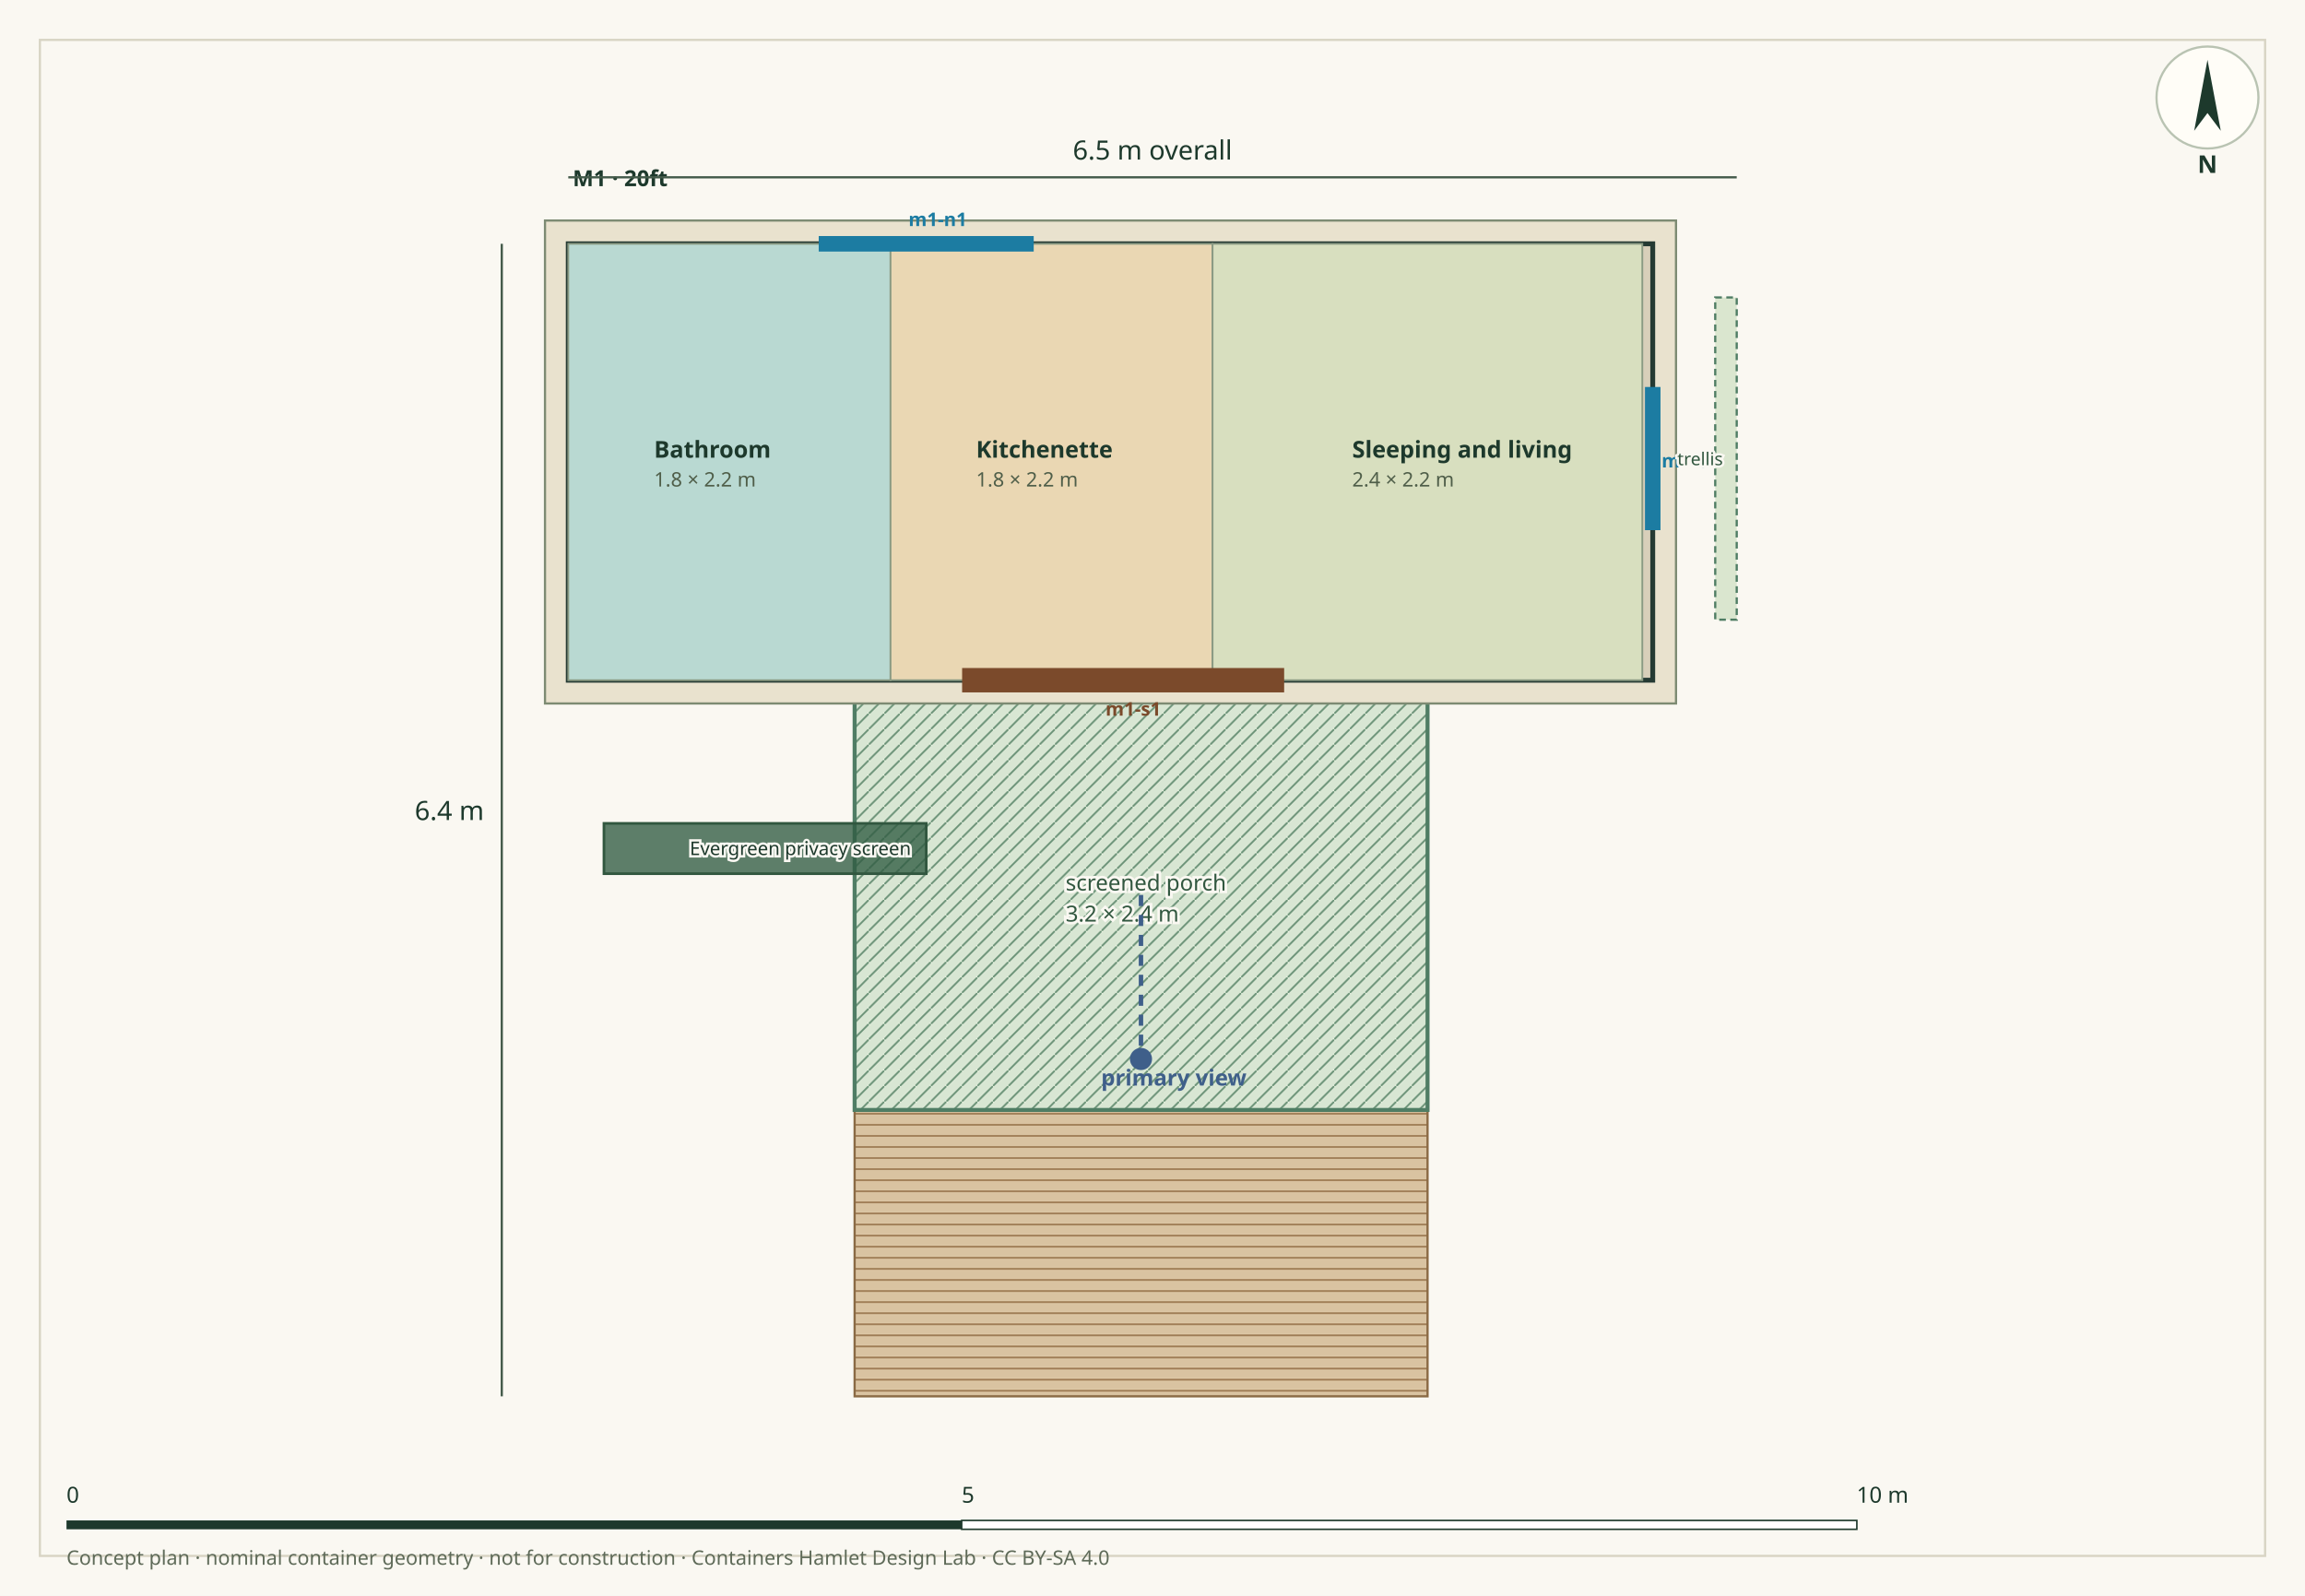
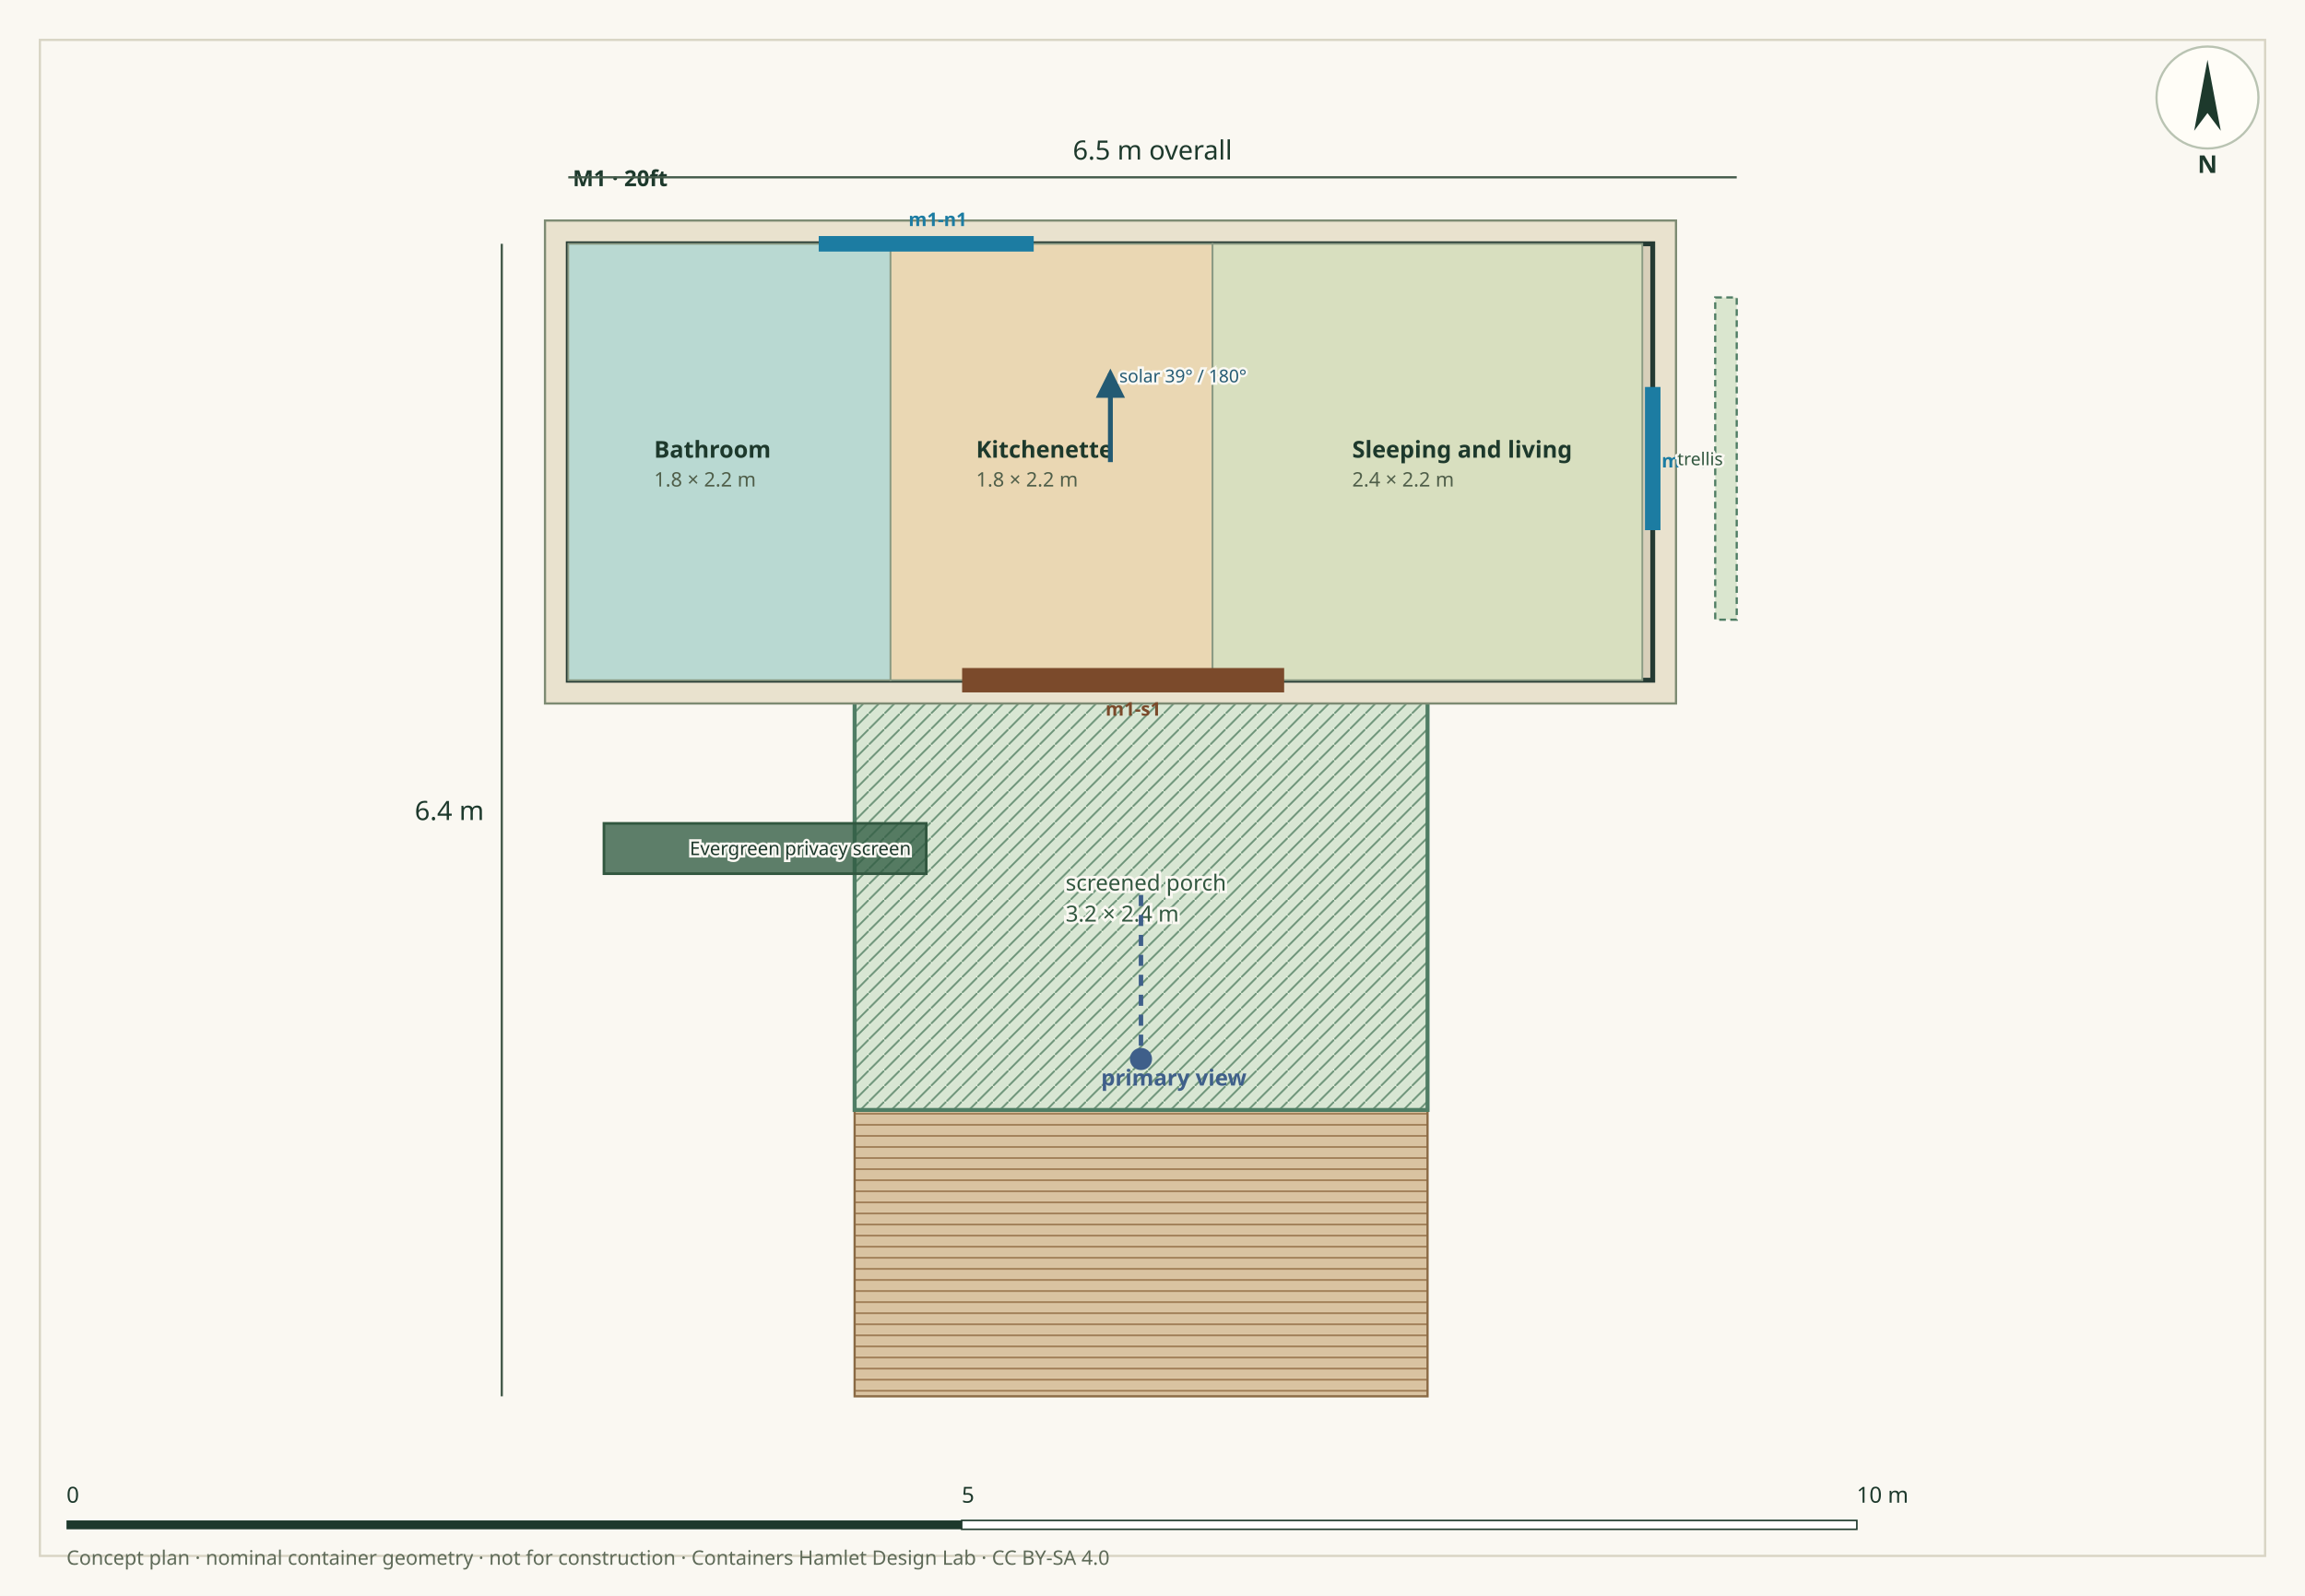
<svg xmlns="http://www.w3.org/2000/svg" viewBox="0 0 1040 720" role="img" aria-labelledby="concept-micro-studio-plan-t concept-micro-studio-plan-d">
  <defs>
+     <marker id="concept-micro-studio-plan-arrow" markerWidth="6" markerHeight="6" refX="5" refY="3" orient="auto">
+       <path d="M0 0L6 3L0 6Z" fill="#245a73" />
+     </marker>
    <pattern id="concept-micro-studio-plan-porch" width="7" height="7" patternUnits="userSpaceOnUse">
      <rect width="7" height="7" fill="#d8e6d3" />
      <path d="M0 7L7 0" stroke="#6b9277" stroke-width="0.8" />
    </pattern>
    <pattern id="concept-micro-studio-plan-deck" width="9" height="5" patternUnits="userSpaceOnUse">
      <rect width="9" height="5" fill="#d9c3a1" />
      <path d="M0 2.5H9" stroke="#9a7750" stroke-width="0.7" />
    </pattern>
    <pattern id="concept-micro-studio-plan-link" width="6" height="6" patternUnits="userSpaceOnUse">
      <rect width="6" height="6" fill="#e4d7bf" />
      <path d="M0 6L6 0" stroke="#9a8765" stroke-width="0.7" />
    </pattern>
  </defs>
  <rect width="1040" height="720" fill="#faf8f2" />
  <rect x="18" y="18" width="1004" height="684" fill="none" stroke="#d8d4c4" stroke-width="1" />
  <path d="M385.6 500.8L644.1 500.8L644.1 630L385.6 630Z" fill="url(#concept-micro-studio-plan-deck)" stroke="#8a6a44" stroke-width="1" />
  <path d="M385.6 306.9L644.1 306.9L644.1 500.8L385.6 500.8Z" fill="url(#concept-micro-studio-plan-porch)" stroke="#4f7d64" stroke-width="1.8" />
  <path d="M773.9 134.2L783.6 134.2L783.6 279.6L773.9 279.6Z" fill="#cfe0c2" fill-opacity="0.75" stroke="#4f7d64" stroke-width="1" stroke-dasharray="3 2" />
  <path d="M272.5 371.5L417.9 371.5L417.9 394.2L272.5 394.2Z" fill="#315d43" fill-opacity="0.78" stroke="#31573f" stroke-width="1.2" />
  <path d="M245.9 99.5L756.2 99.5L756.2 317.4L245.9 317.4Z" fill="#e9e2ce" stroke="#7d8b73" stroke-width="1" />
  <path d="M256.4 110L745.7 110L745.7 306.9L256.4 306.9Z" fill="#8b7a5f" fill-opacity="0.18" stroke="#253a33" stroke-width="2.2" />
  <path d="M256.4 110L401.8 110L401.8 306.9L256.4 306.9Z" fill="#b9d9d2" stroke="#8a9a83" stroke-width="0.8" />
  <g transform="rotate(0 329.1 208.5)">
    <text x="295.1" y="206.5" font-size="10.5" font-family="system-ui, sans-serif" fill="#1d392c" font-weight="700">Bathroom</text>
    <text x="295.1" y="219.5" font-size="9" font-family="system-ui, sans-serif" fill="#4f5e49">1.8 × 2.2 m</text>
  </g>
  <path d="M401.8 110L547.1 110L547.1 306.9L401.8 306.9Z" fill="#ead7b3" stroke="#8a9a83" stroke-width="0.8" />
  <g transform="rotate(0 474.4 208.5)">
    <text x="440.4" y="206.5" font-size="10.5" font-family="system-ui, sans-serif" fill="#1d392c" font-weight="700">Kitchenette</text>
    <text x="440.4" y="219.5" font-size="9" font-family="system-ui, sans-serif" fill="#4f5e49">1.8 × 2.2 m</text>
  </g>
  <path d="M547.1 110L741 110L741 306.9L547.1 306.9Z" fill="#d8dfbf" stroke="#8a9a83" stroke-width="0.8" />
  <g transform="rotate(0 644.1 208.5)">
    <text x="610.1" y="206.5" font-size="10.5" font-family="system-ui, sans-serif" fill="#1d392c" font-weight="700">Sleeping and living</text>
    <text x="610.1" y="219.5" font-size="9" font-family="system-ui, sans-serif" fill="#4f5e49">2.4 × 2.2 m</text>
  </g>
  <line x1="434.1" y1="306.9" x2="579.4" y2="306.9" stroke="#7b4a2b" stroke-width="11" stroke-linecap="butt" />
  <text x="498.8" y="322.9" font-size="8.5" font-family="system-ui, sans-serif" fill="#7b4a2b" font-weight="700">m1-s1</text>
  <line x1="369.4" y1="110" x2="466.4" y2="110" stroke="#1c7ca2" stroke-width="7" stroke-linecap="butt" />
  <text x="409.9" y="102" font-size="8.5" font-family="system-ui, sans-serif" fill="#1c7ca2" font-weight="700">m1-n1</text>
  <line x1="745.7" y1="174.6" x2="745.7" y2="239.2" stroke="#1c7ca2" stroke-width="7" stroke-linecap="butt" />
  <text x="749.7" y="210.9" font-size="8.5" font-family="system-ui, sans-serif" fill="#1c7ca2" font-weight="700">m1-e1</text>
  <text x="258.4" y="84" font-size="10" font-family="system-ui, sans-serif" fill="#1d392c" font-weight="800" stroke="#faf8f2" stroke-width="2.6" paint-order="stroke">M1 · 20ft</text>
+   <line x1="501" y1="208.5" x2="501" y2="168.5" stroke="#245a73" stroke-width="2.2" marker-end="url(#concept-micro-studio-plan-arrow)" />
+   <text x="505" y="172.5" font-size="8" font-family="system-ui, sans-serif" fill="#245a73" stroke="#faf8f2" stroke-width="2.2" paint-order="stroke">solar 39° / 180°</text>
  <path class="plan-module-hit" data-module-id="m1" d="M256.4 110L745.7 110L745.7 306.9L256.4 306.9Z" fill="transparent" pointer-events="all" />
  <text x="480.8" y="401.8" font-size="10" font-family="system-ui, sans-serif" fill="#31573f" stroke="#faf8f2" stroke-width="2.4" paint-order="stroke">screened porch</text>
  <text x="480.8" y="415.8" font-size="10" font-family="system-ui, sans-serif" fill="#31573f" stroke="#faf8f2" stroke-width="2.4" paint-order="stroke">3.2 × 2.4 m</text>
  <text x="756.8" y="209.9" font-size="8" font-family="system-ui, sans-serif" fill="#31573f" stroke="#faf8f2" stroke-width="2.2" paint-order="stroke">trellis</text>
  <text x="311.2" y="385.8" font-size="8.5" font-family="system-ui, sans-serif" fill="#1d392c" stroke="#faf8f2" stroke-width="2.2" paint-order="stroke">Evergreen privacy screen</text>
  <line x1="256.4" y1="80" x2="783.6" y2="80" stroke="#435a4a" stroke-width="1" />
  <text x="520" y="72" text-anchor="middle" font-size="12" font-family="system-ui, sans-serif" fill="#1d392c">6.5 m overall</text>
  <line x1="226.4" y1="110" x2="226.4" y2="630" stroke="#435a4a" stroke-width="1" />
  <text x="218.4" y="370" font-size="12" font-family="system-ui, sans-serif" fill="#1d392c" text-anchor="end">6.4 m</text>
  <line x1="514.8" y1="403.8" x2="514.8" y2="477.8" stroke="#3f5f8a" stroke-width="2" stroke-dasharray="5 4" />
  <circle cx="514.8" cy="477.8" r="5" fill="#3f5f8a" />
  <text x="496.8" y="489.8" font-size="10" font-family="system-ui, sans-serif" fill="#3f5f8a" font-weight="700">primary view</text>
  <g aria-hidden="true">
    <circle cx="996" cy="44" r="23" fill="#fffdf7" stroke="#b9c3b2" />
    <path d="M996 27l6 32l-6 -8l-6 8z" fill="#1d392c" />
    <text x="996" y="78" text-anchor="middle" font-size="11" font-weight="700" font-family="system-ui, sans-serif" fill="#1d392c">N</text>
  </g>
  <g font-family="system-ui, sans-serif" font-size="10" fill="#1d392c">
    <rect x="30" y="686" width="403.9" height="4" fill="#1d392c" />
    <rect x="433.9" y="686" width="403.9" height="4" fill="#fff" stroke="#1d392c" stroke-width="0.7" />
    <text x="30" y="678">0</text>
    <text x="433.9" y="678">5</text>
    <text x="837.7" y="678">10 m</text>
  </g>
  <text x="30" y="706" font-family="system-ui, sans-serif" font-size="9" fill="#5e6a58">Concept plan · nominal container geometry · not for construction · Containers Hamlet Design Lab · CC BY-SA 4.0</text>
</svg>
